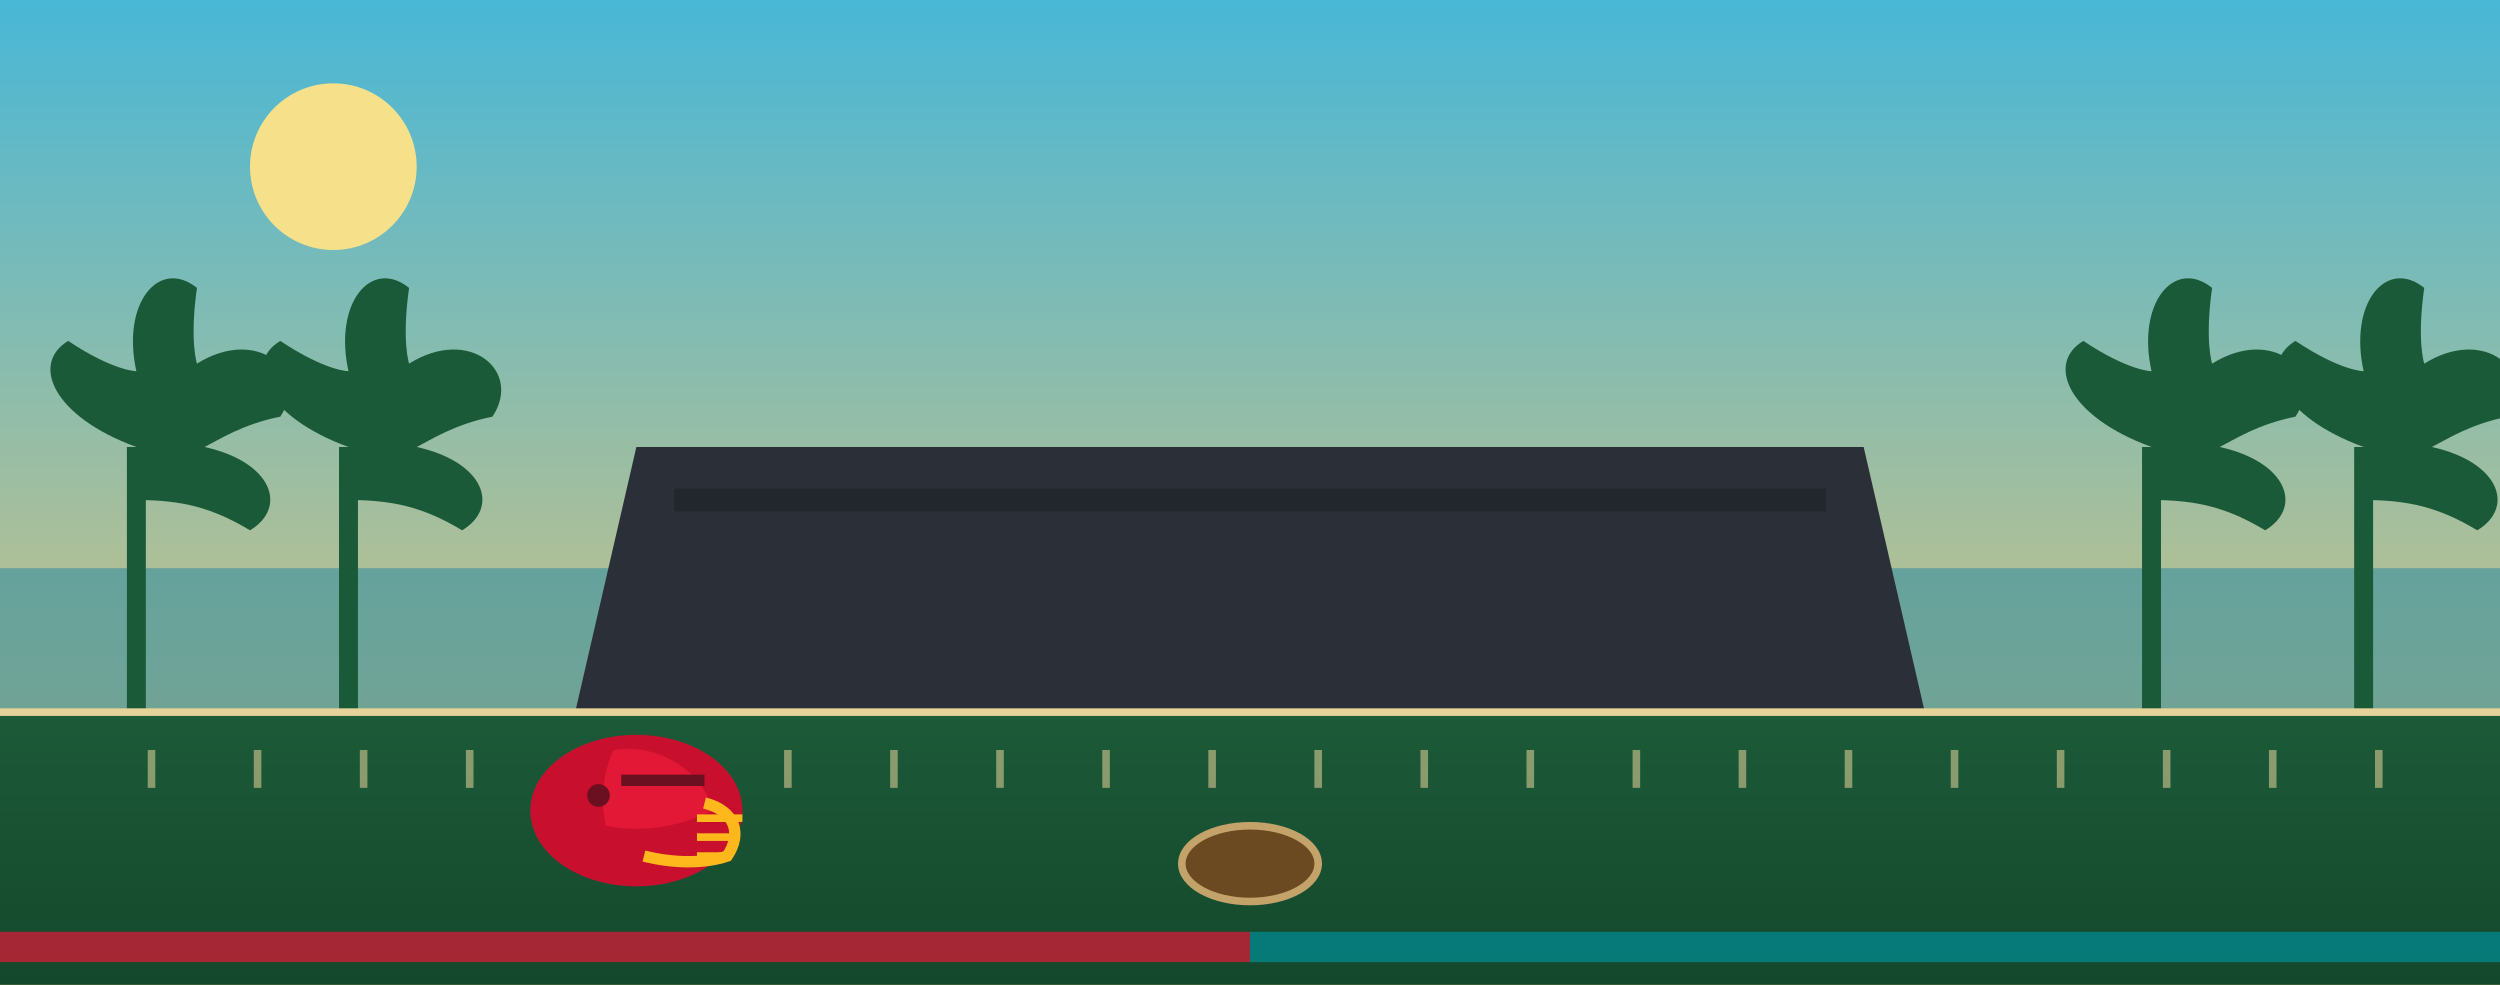
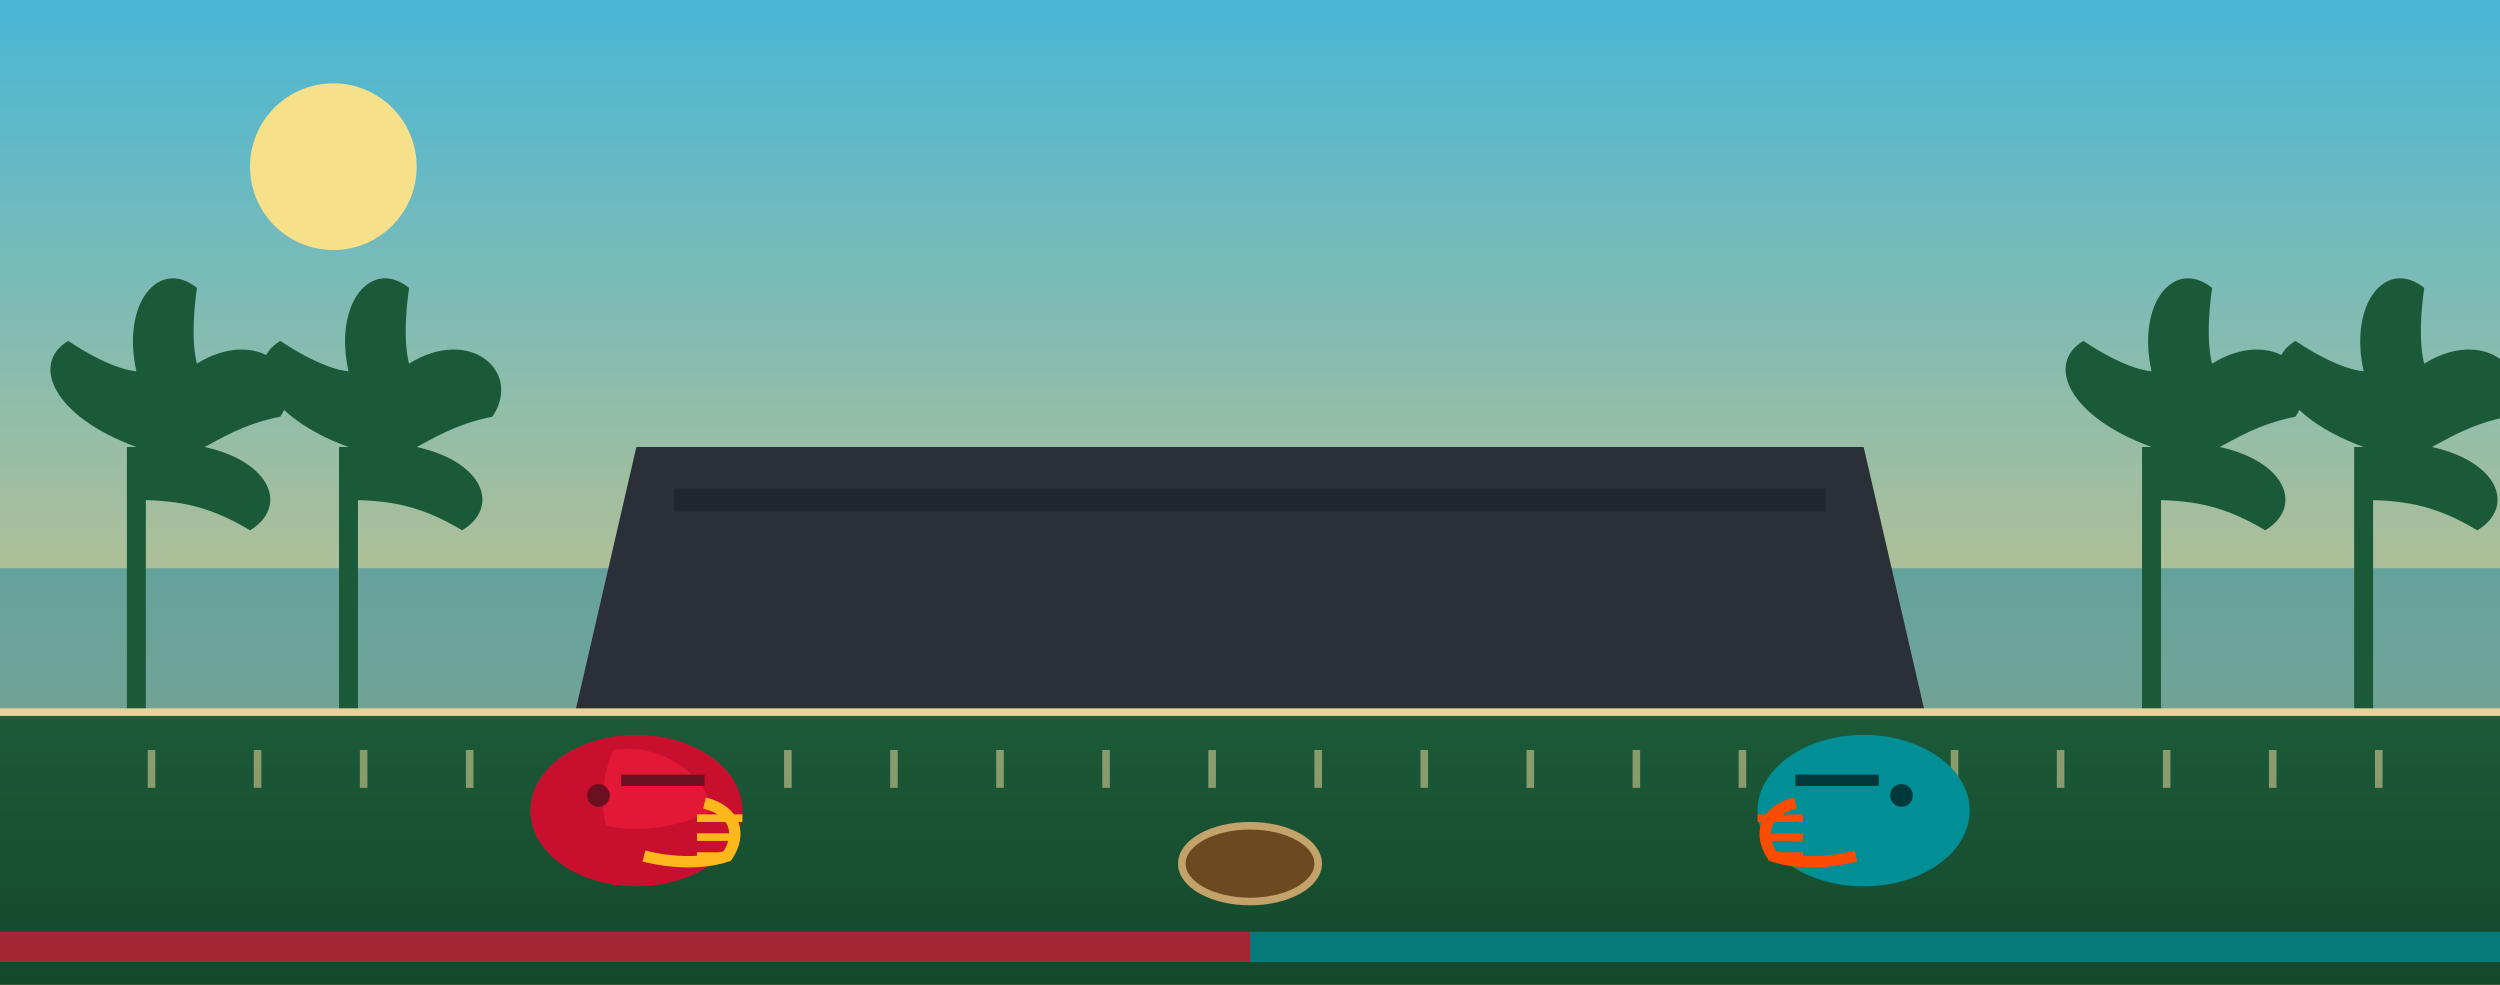
<svg xmlns="http://www.w3.org/2000/svg" viewBox="0 0 660 260" width="660" height="260" class="nrt-event-illustration" role="img">
  <defs>
    <linearGradient id="previewawaymia-sky" x1="0" y1="0" x2="0" y2="1">
      <stop offset="0%" stop-color="#49B7D6" />
      <stop offset="100%" stop-color="#F7C56A" />
    </linearGradient>
    <linearGradient id="previewawaymia-field" x1="0" y1="0" x2="0" y2="1">
      <stop offset="0%" stop-color="#1C5A38" />
      <stop offset="100%" stop-color="#14482C" />
    </linearGradient>
  </defs>
  <rect width="660" height="260" fill="url(#previewawaymia-sky)" />
  <rect x="0" y="150" width="660" height="40" fill="#2A8AA0" opacity=".55" />
  <path d="M36 188v-70" stroke="#1A5A38" stroke-width="5" />
  <path d="M36 118c-22-8-28-22-18-28c12 8 18 8 18 8c-4-18 6-30 16-22c-2 14 0 20 0 20c16-10 30 2 22 14c-10 2-16 6-20 8c18 4 22 16 12 22c-10-6-18-8-30-8z" fill="#1A5A38" />
  <path d="M92 188v-70" stroke="#1A5A38" stroke-width="5" />
  <path d="M92 118c-22-8-28-22-18-28c12 8 18 8 18 8c-4-18 6-30 16-22c-2 14 0 20 0 20c16-10 30 2 22 14c-10 2-16 6-20 8c18 4 22 16 12 22c-10-6-18-8-30-8z" fill="#1A5A38" />
  <path d="M568 188v-70" stroke="#1A5A38" stroke-width="5" />
  <path d="M568 118c-22-8-28-22-18-28c12 8 18 8 18 8c-4-18 6-30 16-22c-2 14 0 20 0 20c16-10 30 2 22 14c-10 2-16 6-20 8c18 4 22 16 12 22c-10-6-18-8-30-8z" fill="#1A5A38" />
  <path d="M624 188v-70" stroke="#1A5A38" stroke-width="5" />
  <path d="M624 118c-22-8-28-22-18-28c12 8 18 8 18 8c-4-18 6-30 16-22c-2 14 0 20 0 20c16-10 30 2 22 14c-10 2-16 6-20 8c18 4 22 16 12 22c-10-6-18-8-30-8z" fill="#1A5A38" />
  <circle cx="88" cy="44" r="22" fill="#F7E08A" />
  <path d="M150,196 L168,118 H492 L510,196 Z" fill="#2A2F38" />
  <path d="M178,132 H482" stroke="#000" opacity=".18" stroke-width="6" />
  <rect x="0" y="188" width="660" height="72" fill="url(#previewawaymia-field)" />
  <path d="M0 188h660" stroke="#E6D39A" stroke-width="2" />
  <path d="M40 198v10" stroke="#E6D39A" stroke-width="2" opacity=".55" />
  <path d="M68 198v10" stroke="#E6D39A" stroke-width="2" opacity=".55" />
  <path d="M96 198v10" stroke="#E6D39A" stroke-width="2" opacity=".55" />
  <path d="M124 198v10" stroke="#E6D39A" stroke-width="2" opacity=".55" />
  <path d="M152 198v10" stroke="#E6D39A" stroke-width="2" opacity=".55" />
  <path d="M180 198v10" stroke="#E6D39A" stroke-width="2" opacity=".55" />
  <path d="M208 198v10" stroke="#E6D39A" stroke-width="2" opacity=".55" />
  <path d="M236 198v10" stroke="#E6D39A" stroke-width="2" opacity=".55" />
  <path d="M264 198v10" stroke="#E6D39A" stroke-width="2" opacity=".55" />
  <path d="M292 198v10" stroke="#E6D39A" stroke-width="2" opacity=".55" />
  <path d="M320 198v10" stroke="#E6D39A" stroke-width="2" opacity=".55" />
  <path d="M348 198v10" stroke="#E6D39A" stroke-width="2" opacity=".55" />
  <path d="M376 198v10" stroke="#E6D39A" stroke-width="2" opacity=".55" />
  <path d="M404 198v10" stroke="#E6D39A" stroke-width="2" opacity=".55" />
  <path d="M432 198v10" stroke="#E6D39A" stroke-width="2" opacity=".55" />
  <path d="M460 198v10" stroke="#E6D39A" stroke-width="2" opacity=".55" />
  <path d="M488 198v10" stroke="#E6D39A" stroke-width="2" opacity=".55" />
  <path d="M516 198v10" stroke="#E6D39A" stroke-width="2" opacity=".55" />
  <path d="M544 198v10" stroke="#E6D39A" stroke-width="2" opacity=".55" />
  <path d="M572 198v10" stroke="#E6D39A" stroke-width="2" opacity=".55" />
  <path d="M600 198v10" stroke="#E6D39A" stroke-width="2" opacity=".55" />
  <path d="M628 198v10" stroke="#E6D39A" stroke-width="2" opacity=".55" />
  <ellipse cx="330" cy="228" rx="18" ry="10" fill="#6B4A22" stroke="#C4A36A" stroke-width="2" />
  <g transform="translate(168,214) scale(1,1)">
    <ellipse cx="0" cy="0" rx="28" ry="20" fill="#C8102E" />
    <path d="M-6-16c12-2 24 6 26 16c-8 4-18 6-28 4c-2-8 0-16 2-20z" fill="#E31837" />
    <path d="M-4-8h22" stroke="#6B1020" stroke-width="3" fill="none" />
    <path d="M18-2c8 2 10 8 6 14c-6 2-14 2-22 0" fill="none" stroke="#FFB81C" stroke-width="3" />
    <path d="M16 2h12M16 7h11M16 12h9" stroke="#FFB81C" stroke-width="2" />
    <circle cx="-10" cy="-4" r="3" fill="#6B1020" />
  </g>
-   <g transform="translate(-492,214) scale(-1,1)">
+   <g transform="translate(492,214) scale(-1,1)">
    <ellipse cx="0" cy="0" rx="28" ry="20" fill="#008E97" />
    <path d="M-6-16c12-2 24 6 26 16c-8 4-18 6-28 4c-2-8 0-16 2-20z" fill="#008E97" />
    <path d="M-4-8h22" stroke="#00383C" stroke-width="3" fill="none" />
    <path d="M18-2c8 2 10 8 6 14c-6 2-14 2-22 0" fill="none" stroke="#FC4C02" stroke-width="3" />
    <path d="M16 2h12M16 7h11M16 12h9" stroke="#FC4C02" stroke-width="2" />
    <circle cx="-10" cy="-4" r="3" fill="#00383C" />
  </g>
  <path d="M0 250h330" stroke="#E31837" stroke-width="8" opacity=".7" />
  <path d="M330 250h330" stroke="#008E97" stroke-width="8" opacity=".7" />
</svg>
